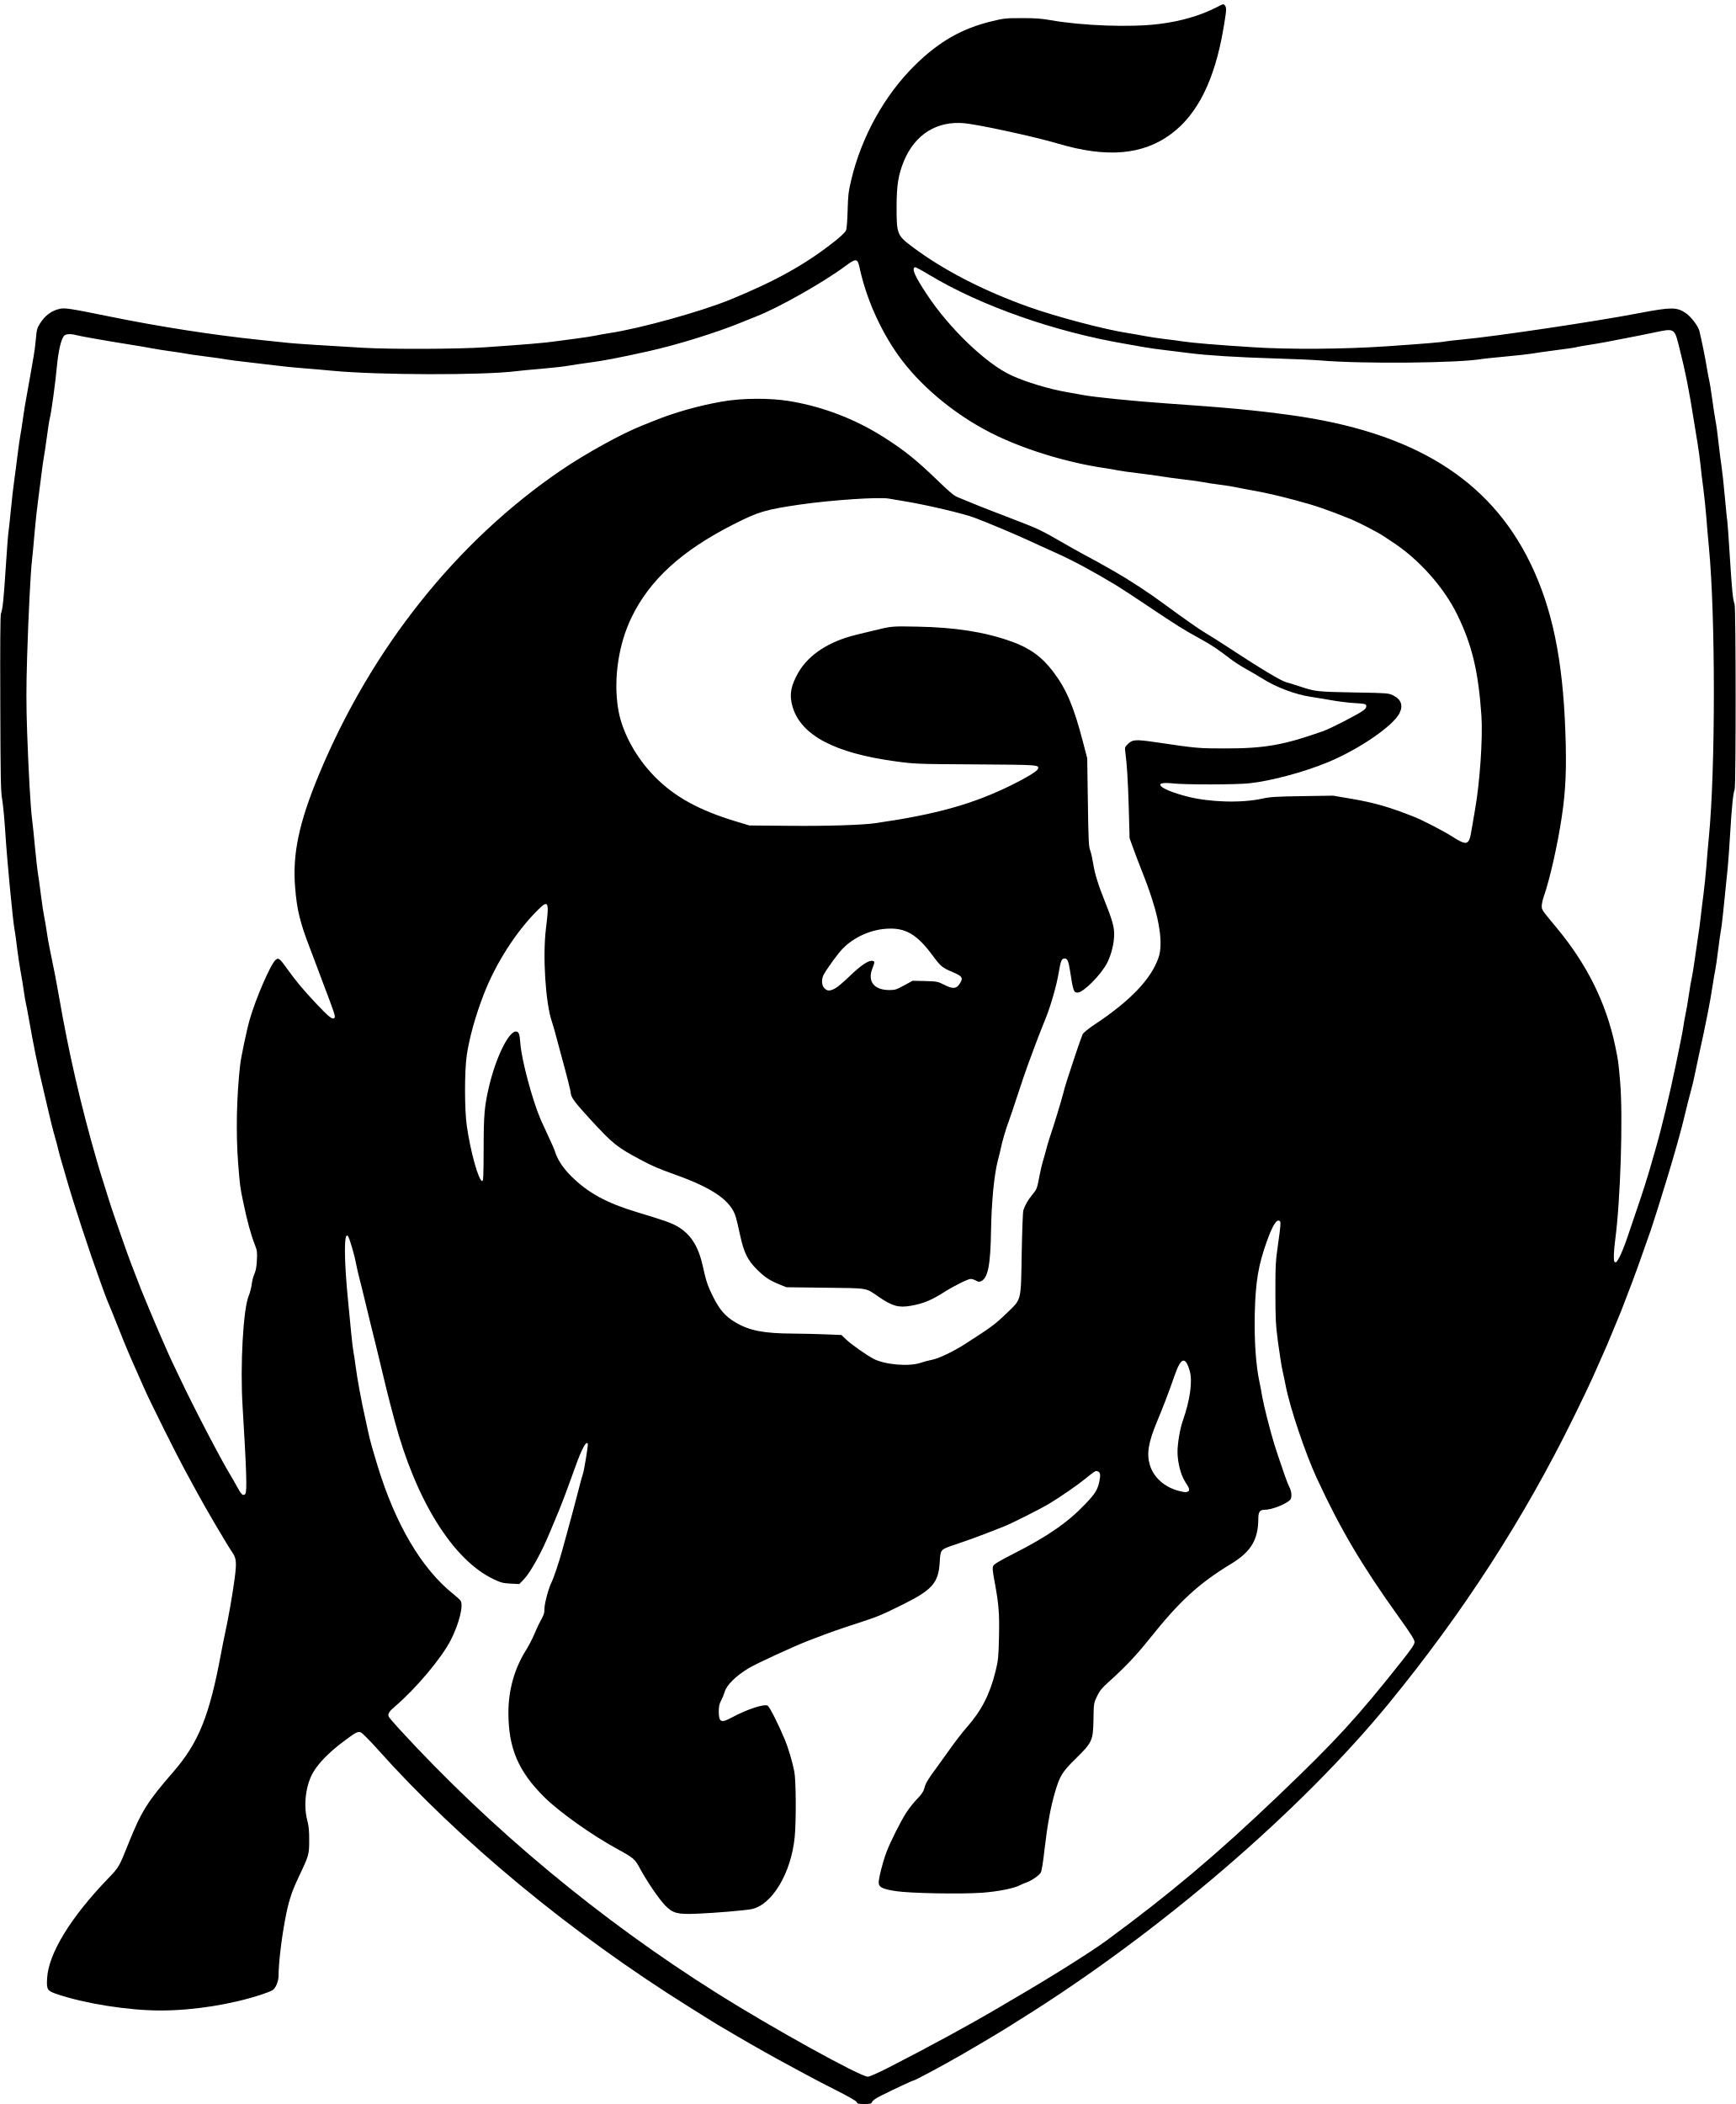
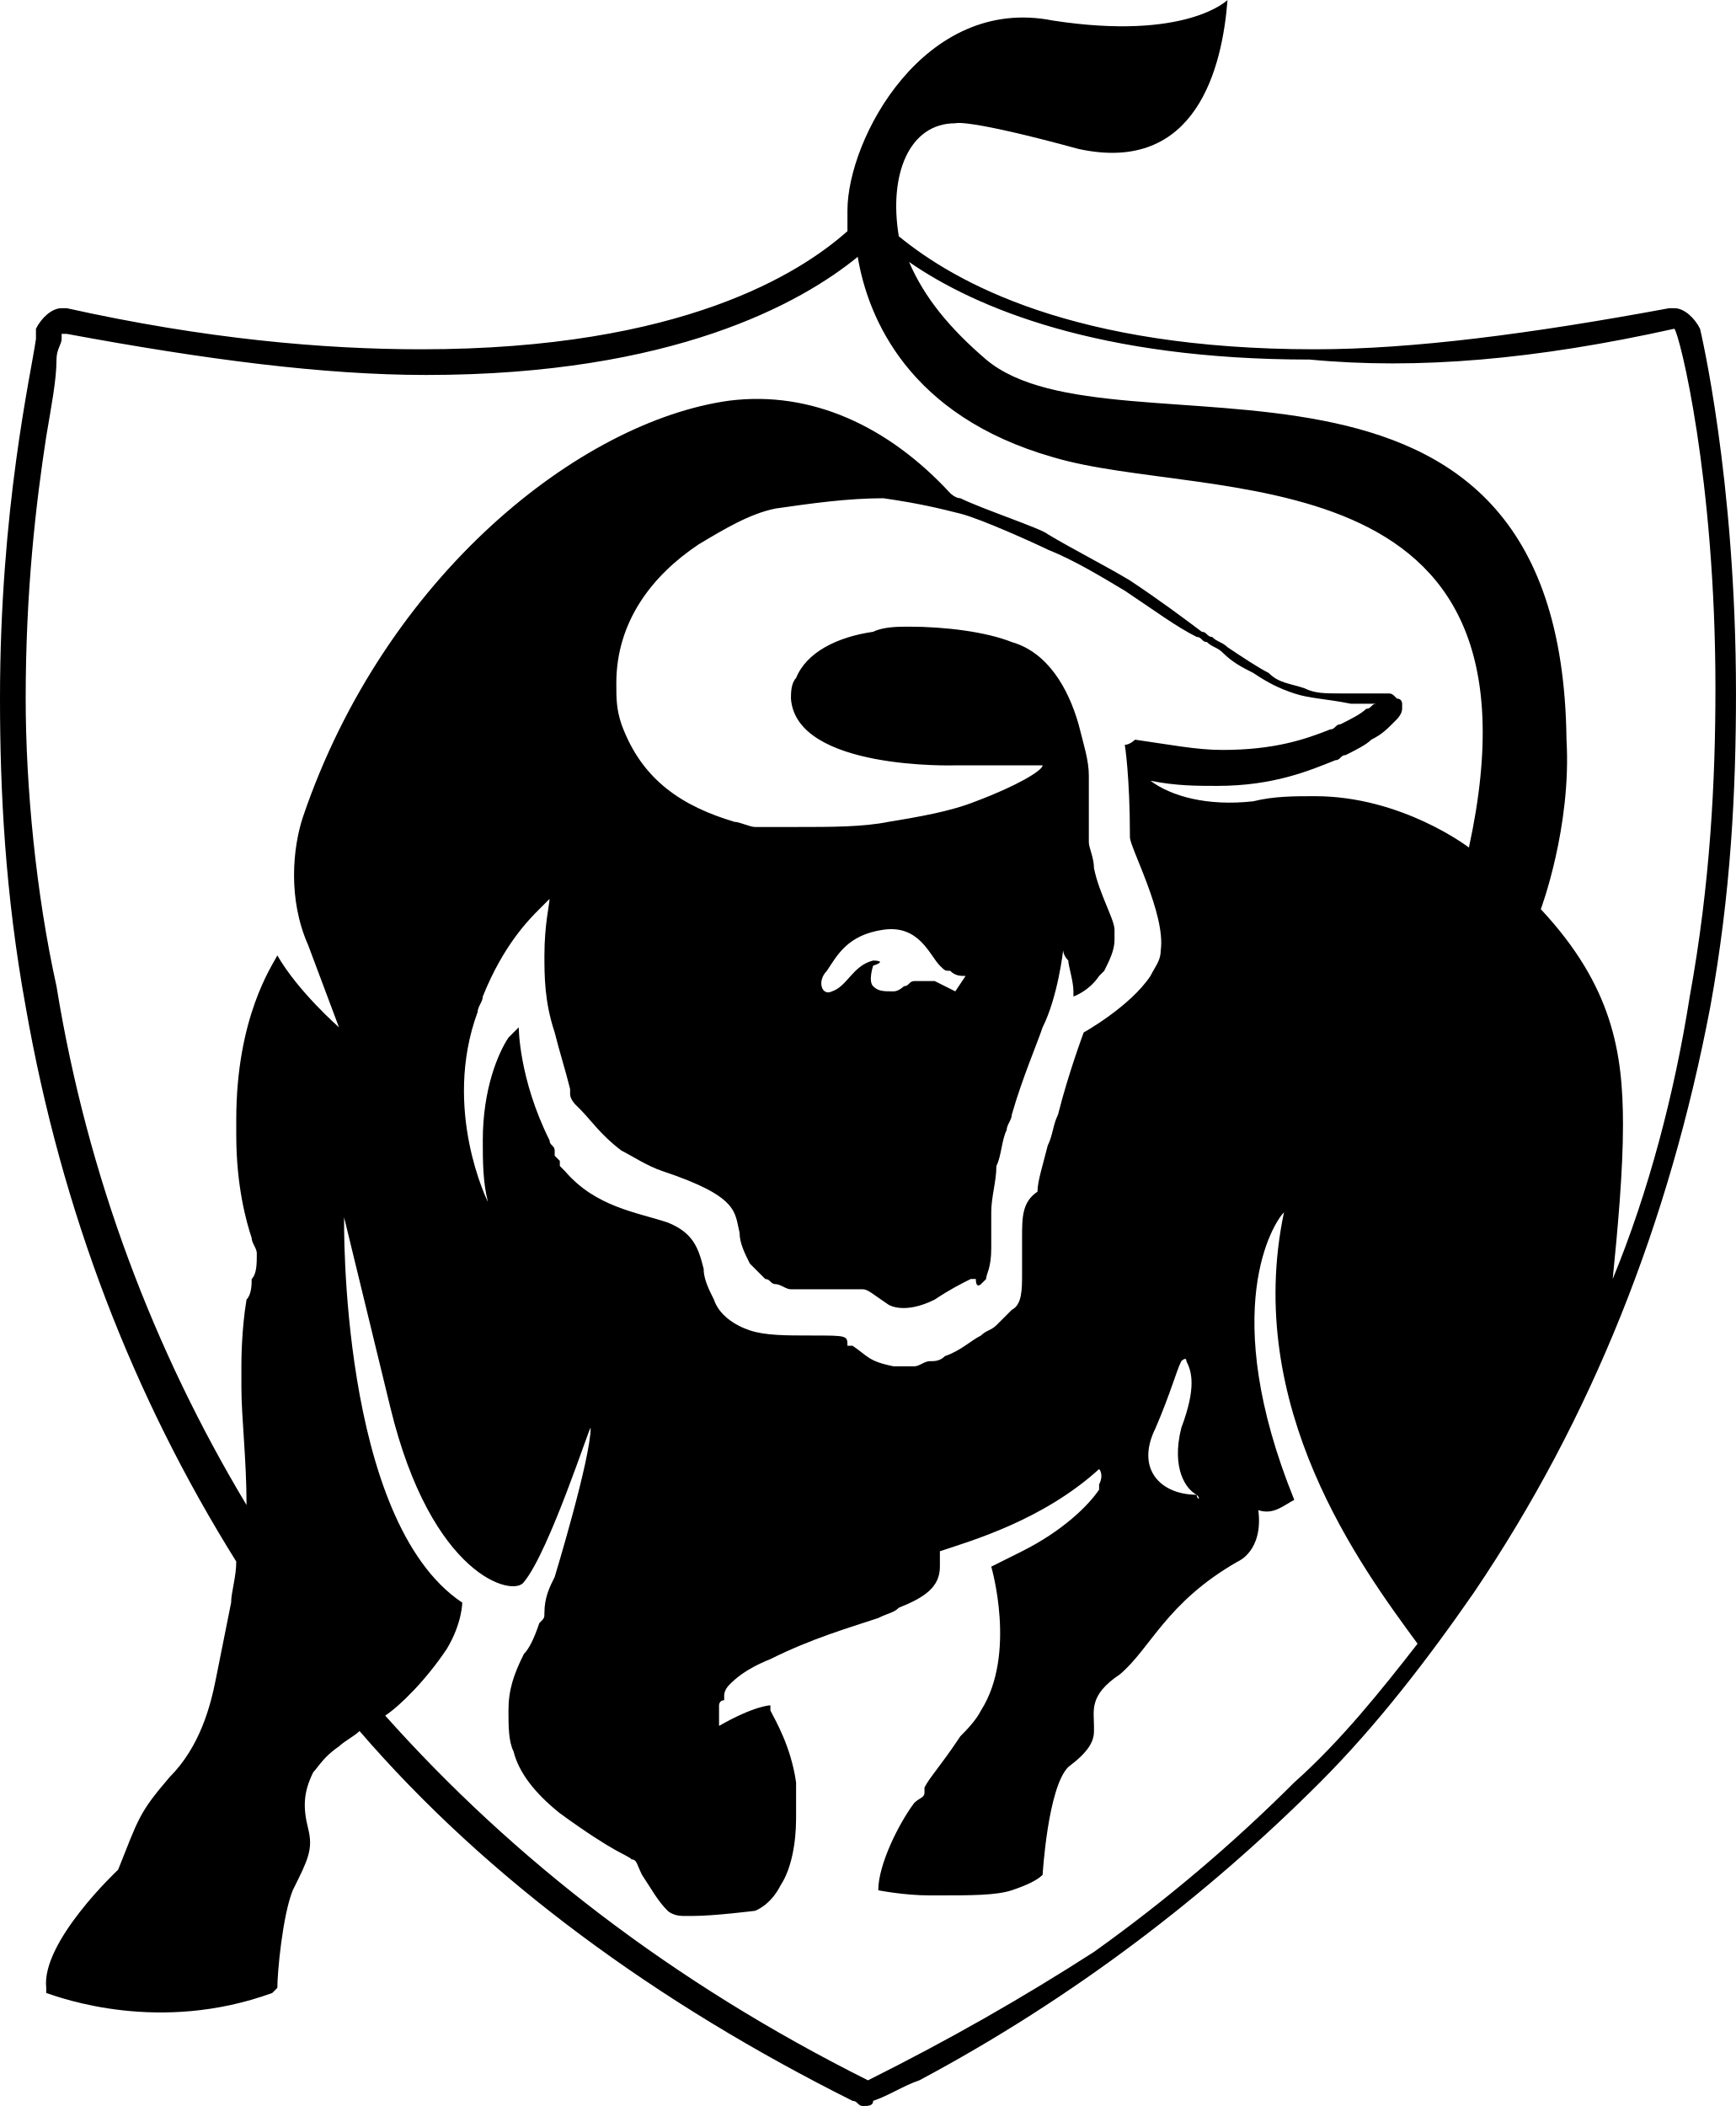
- <svg xmlns="http://www.w3.org/2000/svg" viewBox="0 0 297 360">
-   <path fill-rule="evenodd" d="M146.63 359.70C146.58 359.51 145.32 358.78 143.15 357.68C141.28 356.74 138.96 355.53 138.00 355.00C137.04 354.48 135.69 353.75 135.00 353.38C132.48 352.03 129.01 350.08 126.25 348.46C124.69 347.54 123.15 346.64 122.83 346.45C122.51 346.26 121.88 345.87 121.42 345.58C120.96 345.29 119.46 344.35 118.08 343.49C97.74 330.80 78.64 315.01 64.55 299.23C63.12 297.64 61.93 296.45 61.70 296.39C61.15 296.25 60.81 296.44 58.51 298.18C56.31 299.85 54.60 301.59 53.65 303.15C52.33 305.33 51.88 308.83 52.59 311.50C52.84 312.44 52.92 313.29 52.91 314.92C52.91 317.35 52.87 317.48 50.95 321.51C49.87 323.79 49.34 325.48 48.78 328.50C48.15 331.85 47.67 336.00 47.67 337.99C47.67 339.02 47.19 340.17 46.62 340.54C46.42 340.67 45.54 341.01 44.67 341.30C39.53 342.98 33.08 344.00 27.49 344.00C21.98 344.00 14.55 342.83 9.75 341.20C8.07 340.63 7.95 340.43 8.06 338.50C8.30 334.27 12.05 328.12 18.43 321.49C20.35 319.50 20.37 319.47 21.97 315.46C24.19 309.92 25.23 308.26 29.66 303.17C34.00 298.17 35.85 293.56 37.84 282.83C38.01 281.87 38.31 280.41 38.49 279.58C39.07 276.95 39.82 272.66 40.16 270.05C40.52 267.29 40.45 266.60 39.71 265.55C38.92 264.42 35.07 257.88 33.71 255.34C33.38 254.74 32.43 252.97 31.58 251.42C29.99 248.49 25.65 239.77 24.62 237.42C24.30 236.68 23.72 235.37 23.33 234.50C22.17 231.92 21.55 230.44 20.15 226.92C19.42 225.08 18.70 223.32 18.56 223.00C18.41 222.68 18.10 221.89 17.87 221.25C17.65 220.61 17.24 219.48 16.97 218.75C15.49 214.71 12.50 205.62 11.50 202.08C11.21 201.08 10.80 199.65 10.58 198.92C10.35 198.18 10.07 197.13 9.94 196.58C9.82 196.03 9.59 195.17 9.44 194.67C9.10 193.53 8.58 191.45 8.08 189.25C7.87 188.33 7.55 186.95 7.36 186.17C6.55 182.83 5.69 178.64 4.99 174.61C4.72 173.07 4.47 171.75 4.43 171.69C4.40 171.63 4.24 170.72 4.09 169.67C3.94 168.61 3.68 167.00 3.50 166.08C3.33 165.17 3.06 163.37 2.91 162.08C2.76 160.80 2.57 159.44 2.49 159.05C2.23 157.86 1.20 147.12 0.92 142.61C0.77 140.24 0.52 137.62 0.37 136.78C0.13 135.45 0.09 133.29 0.05 120.33C0.01 110.61 0.05 105.27 0.16 105.00C0.45 104.29 0.64 102.44 0.99 97.00C1.18 94.11 1.37 91.56 1.41 91.33C1.46 91.10 1.65 89.34 1.84 87.42C2.03 85.49 2.29 83.20 2.42 82.33C2.55 81.46 2.80 79.49 2.99 77.94C3.18 76.40 3.41 74.83 3.49 74.44C3.57 74.06 3.76 72.85 3.91 71.75C4.06 70.65 4.32 69.00 4.50 68.08C4.67 67.17 4.97 65.48 5.17 64.33C5.36 63.19 5.62 61.69 5.75 61.00C5.88 60.31 6.06 58.95 6.14 57.98C6.28 56.37 6.35 56.12 6.88 55.30C7.73 53.96 8.84 53.15 10.22 52.84C11.09 52.64 12.02 52.79 18.67 54.14C27.41 55.92 36.43 57.32 44.58 58.17C46.42 58.37 48.55 58.59 49.33 58.67C50.67 58.81 55.14 59.10 62.17 59.51C66.98 59.78 78.42 59.74 83.00 59.42C89.72 58.96 93.36 58.66 95.00 58.41C95.87 58.28 97.56 58.06 98.75 57.91C99.94 57.76 101.37 57.54 101.92 57.42C102.47 57.30 103.52 57.11 104.25 57.00C109.42 56.24 119.93 53.33 125.00 51.25C132.86 48.03 137.97 45.16 143.01 41.15C143.96 40.39 144.68 39.68 144.79 39.40C144.89 39.13 145.01 37.60 145.05 36.00C145.12 33.46 145.19 32.79 145.66 30.83C147.41 23.41 151.38 16.25 156.60 11.13C160.70 7.10 164.59 4.88 169.71 3.64C171.75 3.14 172.13 3.10 174.83 3.10C177.12 3.09 178.20 3.17 179.83 3.46C185.29 4.42 193.49 4.71 198.30 4.11C202.08 3.65 205.45 2.66 208.24 1.22C209.33 0.65 209.40 0.64 209.61 0.93C209.92 1.35 209.90 1.69 209.35 4.92C207.87 13.66 204.93 19.57 200.41 22.92C195.55 26.53 189.39 27.05 181.00 24.56C177.10 23.40 167.66 21.35 165.08 21.09C160.36 20.63 156.58 22.98 154.69 27.54C153.73 29.86 153.44 31.67 153.43 35.25C153.42 40.03 153.50 40.26 156.08 42.20C161.37 46.18 168.22 49.72 176.00 52.50C180.76 54.20 189.17 56.42 193.08 57.00C193.72 57.10 195.00 57.32 195.92 57.50C196.83 57.67 198.33 57.90 199.25 58.00C200.17 58.10 201.59 58.29 202.42 58.42C204.05 58.67 208.20 59.02 214.36 59.41C220.67 59.82 229.97 59.75 237.33 59.25C243.47 58.83 246.87 58.55 247.33 58.42C247.47 58.38 248.81 58.23 250.32 58.08C256.15 57.53 273.01 55.01 280.54 53.57C286.00 52.53 286.90 52.53 288.43 53.54C289.36 54.16 290.60 55.78 290.81 56.64C291.29 58.69 291.73 60.84 292.02 62.58C292.20 63.68 292.42 64.85 292.51 65.18C292.59 65.51 292.82 66.90 293.00 68.27C293.18 69.63 293.44 71.31 293.57 72.00C293.71 72.69 293.94 74.38 294.08 75.75C294.23 77.12 294.46 78.92 294.59 79.75C294.72 80.58 294.98 82.94 295.16 85.00C295.35 87.06 295.53 88.90 295.58 89.08C295.62 89.27 295.81 91.93 296.00 95.00C296.36 100.81 296.54 102.64 296.83 103.40C297.06 104.00 297.07 134.47 296.84 135.07C296.58 135.76 296.35 137.99 296.08 142.50C295.94 144.84 295.75 147.50 295.66 148.42C294.97 155.37 294.64 158.47 294.50 159.14C294.41 159.57 294.19 161.12 294.01 162.59C293.83 164.06 293.60 165.62 293.51 166.05C293.41 166.48 293.22 167.64 293.07 168.63C292.70 171.17 291.88 175.35 290.73 180.50C290.50 181.55 290.17 183.11 290.00 183.95C289.83 184.80 289.57 185.89 289.43 186.37C289.18 187.22 288.64 189.38 288.01 192.00C287.60 193.68 286.38 198.02 285.37 201.33C284.36 204.68 282.82 209.55 282.51 210.42C282.34 210.88 281.73 212.60 281.16 214.25C280.59 215.90 279.75 218.22 279.29 219.42C278.83 220.61 278.25 222.15 277.99 222.83C277.74 223.52 277.29 224.65 277.00 225.33C276.71 226.02 276.26 227.11 276.00 227.75C275.45 229.13 274.65 230.98 273.67 233.17C273.28 234.04 272.70 235.35 272.37 236.08C272.05 236.82 270.68 239.67 269.33 242.42C260.81 259.79 250.44 275.84 237.69 291.42C222.51 309.95 198.47 330.59 174.92 345.32C173.54 346.18 171.97 347.16 171.42 347.51C170.47 348.10 167.05 350.12 164.67 351.50C161.53 353.32 156.53 356.00 156.28 356.00C156.12 356.00 152.95 357.48 150.58 358.67C149.90 359.01 149.35 359.40 149.25 359.62C149.10 359.96 148.97 360.00 147.90 360.00C146.89 360.00 146.69 359.95 146.63 359.70ZM152.13 353.73C159.27 350.06 165.92 346.45 170.92 343.50C171.74 343.02 172.83 342.38 173.33 342.08C179.50 338.50 186.60 334.04 189.25 332.10C200.17 324.09 208.32 317.22 218.82 307.18C228.63 297.80 232.23 293.88 239.84 284.27C241.64 281.99 242.07 281.35 242.06 280.93C242.05 280.54 241.43 279.55 239.42 276.75C233.01 267.80 229.44 261.76 225.37 253.00C223.39 248.73 220.71 240.78 220.01 237.08C219.91 236.53 219.68 235.45 219.50 234.67C219.32 233.89 218.97 231.67 218.71 229.75C218.30 226.60 218.26 225.74 218.25 221.17C218.25 216.43 218.28 215.85 218.74 212.62C219.13 209.90 219.19 209.12 219.03 208.96C218.53 208.46 217.85 209.49 216.84 212.25C215.33 216.43 214.85 219.26 214.72 224.83C214.62 229.28 214.91 233.58 215.50 236.33C215.67 237.11 215.89 238.31 216.00 238.99C216.12 239.67 216.49 241.32 216.84 242.66C217.99 247.04 217.99 247.02 219.83 252.38C220.10 253.18 220.48 254.14 220.67 254.50C221.08 255.32 221.11 256.36 220.71 256.70C219.77 257.50 217.57 258.33 216.39 258.33C215.60 258.33 215.33 258.70 215.33 259.80C215.31 263.47 214.09 265.49 210.67 267.58C205.11 270.96 201.88 273.93 196.75 280.35C194.46 283.22 192.62 285.17 189.76 287.75C188.54 288.84 188.18 289.28 187.72 290.25C187.17 291.42 187.16 291.45 187.12 294.18C187.06 297.82 186.92 298.12 184.07 300.92C181.77 303.18 181.36 303.84 180.53 306.67C179.78 309.22 179.23 312.27 178.75 316.40C178.49 318.73 178.25 320.19 178.09 320.43C177.76 320.93 176.51 321.79 175.69 322.08C175.33 322.20 174.81 322.42 174.53 322.57C173.47 323.12 170.76 323.65 168.08 323.85C164.48 324.11 155.71 323.95 153.33 323.58C151.11 323.24 150.43 322.93 150.37 322.23C150.30 321.58 151.03 318.66 151.69 316.92C152.35 315.17 154.07 311.74 155.07 310.17C155.51 309.48 156.34 308.43 156.92 307.83C157.70 307.03 158.02 306.56 158.17 306.00C158.40 305.10 158.72 304.56 160.18 302.58C160.78 301.75 161.95 300.14 162.76 298.99C163.57 297.85 164.76 296.32 165.41 295.58C167.94 292.73 169.39 289.91 170.36 285.97C170.82 284.08 170.87 283.61 170.95 280.17C171.04 276.08 170.93 274.61 170.23 270.80C169.86 268.85 169.81 268.26 169.96 267.94C170.10 267.63 170.97 267.11 173.28 265.93C179.35 262.85 182.79 260.46 185.87 257.19C187.40 255.57 187.83 254.87 188.11 253.56C188.37 252.31 188.30 251.90 187.82 251.74C187.45 251.63 187.38 251.67 185.72 253.02C184.38 254.11 181.49 256.11 179.58 257.26C178.08 258.17 173.23 260.61 171.83 261.17C168.09 262.65 166.17 263.37 163.45 264.28C160.91 265.13 160.94 265.09 160.81 267.28C160.61 270.78 159.56 272.01 154.66 274.45C150.96 276.29 150.26 276.59 147.25 277.57C143.14 278.91 142.42 279.16 138.33 280.73C135.85 281.68 129.37 284.67 128.08 285.45C125.88 286.79 124.31 288.36 124.00 289.52C123.90 289.88 123.63 290.53 123.41 290.95C123.10 291.53 123.00 291.97 123.00 292.79C123.00 294.67 123.38 294.87 125.17 293.90C127.75 292.50 130.73 291.51 131.35 291.84C131.70 292.03 133.19 294.98 134.31 297.67C134.92 299.15 135.60 301.45 135.93 303.14C136.22 304.62 136.26 311.74 135.99 314.36C135.37 320.53 132.11 325.95 128.60 326.66C127.46 326.88 122.34 327.32 119.25 327.44C115.93 327.58 115.15 327.38 113.83 326.03C112.77 324.94 110.65 321.83 109.52 319.71C108.67 318.11 108.40 317.87 105.67 316.39C101.33 314.03 95.70 310.03 93.15 307.50C88.69 303.07 87.01 299.13 87.00 293.05C87.00 289.19 88.03 285.50 90.02 282.33C90.45 281.65 91.08 280.45 91.41 279.67C91.74 278.89 92.13 278.03 92.28 277.75C93.08 276.31 93.17 276.05 93.17 275.24C93.17 274.35 93.90 271.66 94.40 270.69C94.74 270.03 95.65 267.32 96.17 265.42C96.37 264.68 96.75 263.30 97.02 262.33C97.71 259.83 98.21 257.96 99.00 254.93C99.37 253.47 99.71 252.23 99.75 252.17C99.91 251.91 100.67 247.26 100.59 247.05C100.35 246.41 99.54 247.91 98.38 251.17C96.79 255.60 95.98 257.74 95.01 260.00C94.71 260.69 94.33 261.59 94.17 262.00C92.81 265.36 90.81 269.02 89.66 270.21L88.85 271.04L87.39 270.96C86.11 270.90 85.73 270.80 84.50 270.22C77.54 266.95 71.15 256.72 67.51 243.00C66.30 238.46 66.23 238.16 64.32 230.17C64.04 229.02 63.67 227.52 63.49 226.83C63.32 226.15 62.87 224.31 62.50 222.75C62.13 221.19 61.67 219.35 61.49 218.67C61.31 217.98 61.05 216.85 60.92 216.17C60.63 214.61 59.77 211.70 59.52 211.46C58.84 210.77 58.86 215.50 59.58 222.75C59.71 224.12 59.94 226.49 60.09 228.00C60.23 229.51 60.42 231.05 60.50 231.42C60.58 231.78 60.73 232.76 60.83 233.58C61.07 235.57 61.90 240.07 62.50 242.67C62.76 243.81 63.02 245.01 63.08 245.33C63.22 246.07 63.86 248.36 64.62 250.83C67.68 260.85 72.17 268.44 77.58 272.75C78.13 273.19 78.69 273.70 78.81 273.88C79.36 274.64 78.56 277.84 77.13 280.64C75.55 283.72 71.17 288.93 67.58 291.99C66.55 292.86 66.30 293.29 66.54 293.75C66.63 293.93 67.47 294.91 68.40 295.92C84.04 312.96 102.71 328.48 122.67 341.03C132.17 347.01 147.22 355.33 148.52 355.33C148.80 355.33 150.31 354.66 152.13 353.73ZM41.97 255.63C42.30 255.30 42.19 251.75 41.51 240.58C41.08 233.64 41.62 223.98 42.56 221.72C42.78 221.19 43.01 220.31 43.07 219.76C43.13 219.22 43.33 218.43 43.52 218.01C43.77 217.48 43.90 216.77 43.96 215.66C44.03 214.24 44.00 213.96 43.62 213.00C42.91 211.18 42.29 208.90 41.60 205.58C41.09 203.14 41.05 202.86 40.75 199.00C40.35 193.97 40.49 187.46 41.10 182.17C41.26 180.80 42.24 176.13 42.74 174.42C43.78 170.81 46.29 165.02 47.15 164.26C47.65 163.81 47.85 163.96 49.14 165.77C50.70 167.93 51.83 169.29 54.13 171.74C56.27 174.01 56.90 174.50 57.22 174.18C57.45 173.95 57.33 173.59 55.08 167.67C54.75 166.80 54.30 165.60 54.08 165.00C53.86 164.40 53.41 163.20 53.07 162.33C51.33 157.82 50.81 155.71 50.50 151.79C50.04 146.11 51.16 140.80 54.52 132.67C63.51 110.98 78.13 92.61 96.12 80.39C100.25 77.59 106.33 74.23 109.82 72.84C110.24 72.67 111.18 72.29 111.92 72.00C115.54 70.54 119.49 69.43 123.54 68.71C127.02 68.10 131.76 68.07 135.17 68.64C140.93 69.61 146.42 71.73 151.35 74.88C154.88 77.14 156.89 78.76 160.67 82.42C162.62 84.30 163.26 84.83 164.00 85.12C164.50 85.32 165.48 85.72 166.17 86.01C166.85 86.30 168.54 86.97 169.92 87.50C171.29 88.03 173.51 88.89 174.84 89.40C177.57 90.45 178.49 90.90 181.58 92.69C182.78 93.38 184.31 94.25 185.00 94.62C187.49 95.95 188.29 96.39 190.75 97.80C193.16 99.17 196.64 101.45 199.08 103.25C202.57 105.82 205.22 107.68 206.33 108.33C207.02 108.73 208.75 109.83 210.17 110.76C215.74 114.42 219.22 116.51 220.16 116.75C220.67 116.89 221.76 117.22 222.58 117.50C225.07 118.33 225.47 118.37 231.67 118.48C237.46 118.58 237.60 118.59 238.39 118.98C239.78 119.66 240.15 120.72 239.48 122.05C238.37 124.23 232.53 128.23 227.21 130.43C223.12 132.12 217.52 133.62 213.82 134.02C211.56 134.27 202.90 134.28 200.75 134.05C196.90 133.63 198.37 135.04 203.05 136.26C206.94 137.27 212.37 137.44 216.00 136.65C217.35 136.35 218.36 136.29 222.85 136.22L228.12 136.14L231.18 136.66C235.20 137.34 237.86 138.11 242.13 139.82C243.49 140.36 247.11 142.24 248.42 143.08C251.07 144.78 251.40 144.67 251.82 142.00C251.93 141.31 252.20 139.74 252.42 138.50C253.24 133.91 253.76 126.25 253.51 122.49C252.99 114.89 251.90 110.33 249.37 105.17C247.06 100.45 242.81 95.69 238.25 92.72C237.61 92.30 236.89 91.82 236.65 91.66C235.91 91.15 232.42 89.34 231.31 88.89C226.98 87.15 225.22 86.54 221.75 85.61C218.85 84.83 216.25 84.24 214.33 83.91C213.46 83.76 212.30 83.54 211.75 83.42C211.20 83.29 209.84 83.07 208.72 82.93C207.61 82.79 206.36 82.60 205.96 82.51C205.56 82.42 203.95 82.19 202.39 82.01C200.83 81.82 199.15 81.59 198.67 81.50C198.18 81.41 196.50 81.18 194.94 80.99C193.38 80.81 191.79 80.58 191.40 80.50C191.01 80.41 189.92 80.22 188.97 80.08C182.35 79.11 174.82 76.76 169.42 73.99C163.09 70.74 157.25 65.82 153.63 60.67C150.54 56.28 148.19 50.91 147.09 45.78C146.75 44.18 146.50 44.16 144.64 45.54C140.94 48.30 133.15 52.70 129.42 54.14C128.96 54.31 127.91 54.74 127.08 55.08C122.79 56.86 115.98 58.98 111.00 60.09C105.92 61.22 103.11 61.76 100.58 62.08C99.48 62.22 97.98 62.45 97.25 62.58C96.52 62.71 94.49 62.94 92.75 63.09C91.01 63.23 89.06 63.42 88.42 63.50C82.82 64.23 64.65 64.19 56.77 63.43C55.38 63.29 53.16 63.10 51.83 63.00C50.50 62.90 48.59 62.71 47.58 62.58C46.57 62.45 44.36 62.19 42.67 62.00C40.97 61.82 39.21 61.59 38.75 61.50C38.29 61.41 36.68 61.18 35.17 60.99C33.65 60.80 32.12 60.58 31.75 60.50C31.38 60.42 30.18 60.23 29.08 60.09C27.98 59.94 26.50 59.70 25.78 59.56C25.06 59.42 23.34 59.13 21.95 58.91C18.61 58.39 13.73 57.53 13.00 57.33C12.09 57.08 11.25 57.13 10.96 57.46C10.46 58.03 9.98 60.06 9.74 62.67C9.48 65.48 8.78 70.64 8.51 71.63C8.42 71.97 8.19 73.45 8.00 74.92C7.80 76.38 7.58 77.88 7.50 78.25C7.42 78.62 7.24 79.93 7.09 81.17C6.94 82.40 6.67 84.47 6.50 85.75C6.32 87.03 6.06 89.49 5.91 91.22C5.77 92.94 5.58 94.96 5.49 95.72C5.23 97.90 4.87 105.03 4.64 112.39C4.48 117.82 4.48 120.40 4.64 125.22C4.88 131.97 5.23 138.28 5.49 140.17C5.58 140.85 5.81 143.03 5.99 145.00C6.18 146.97 6.40 148.97 6.49 149.45C6.58 149.92 6.81 151.57 7.00 153.12C7.19 154.66 7.46 156.40 7.59 157.00C7.71 157.60 7.90 158.68 8.00 159.42C8.10 160.15 8.32 161.46 8.51 162.33C9.24 165.83 9.70 168.19 10.08 170.42C11.76 180.14 13.84 189.19 16.61 198.75C16.93 199.85 17.33 201.16 17.50 201.67C17.66 202.17 18.11 203.60 18.49 204.83C18.88 206.07 19.33 207.46 19.50 207.92C19.66 208.38 20.26 210.10 20.83 211.75C21.40 213.40 22.13 215.42 22.45 216.25C22.77 217.08 23.29 218.42 23.61 219.25C23.92 220.08 24.32 221.09 24.50 221.50C24.67 221.91 25.09 222.92 25.43 223.75C26.55 226.48 29.33 232.86 29.67 233.48C29.76 233.63 30.21 234.58 30.68 235.58C32.89 240.30 37.82 249.78 39.49 252.50C39.74 252.91 40.20 253.70 40.49 254.25C41.32 255.77 41.58 256.02 41.97 255.63ZM203.24 255.23C203.66 255.07 203.55 254.62 202.82 253.55C202.07 252.42 201.51 250.24 201.50 248.42C201.50 246.98 201.93 244.44 202.41 243.08C203.65 239.57 204.10 236.33 203.59 234.57C202.85 232.00 202.09 232.22 201.01 235.33C199.99 238.27 199.09 240.62 197.99 243.25C196.51 246.82 196.19 248.73 196.77 250.67C197.40 252.79 199.31 254.49 201.75 255.10C202.76 255.35 202.90 255.36 203.24 255.23ZM157.56 233.17C158.08 233.00 158.93 232.77 159.45 232.67C160.62 232.46 163.08 231.28 165.17 229.95C169.65 227.07 170.30 226.59 172.16 224.79C174.87 222.19 174.69 222.87 174.84 214.42C174.91 210.66 175.03 207.36 175.12 207.08C175.40 206.22 175.95 205.26 176.58 204.51C177.42 203.50 177.46 203.41 177.84 201.39C178.03 200.40 178.30 199.23 178.43 198.80C178.57 198.37 178.83 197.47 179.00 196.80C179.17 196.13 179.46 195.13 179.65 194.58C180.28 192.74 181.65 188.26 181.92 187.17C182.22 185.95 182.59 184.77 184.04 180.42C184.59 178.77 185.15 177.21 185.27 176.96C185.41 176.69 186.26 176.00 187.30 175.31C193.46 171.22 197.00 167.51 198.26 163.83C198.96 161.80 198.56 158.18 197.17 153.92C196.52 151.92 196.29 151.28 195.00 148.00C194.62 147.04 194.09 145.61 193.81 144.83L193.30 143.42L193.16 138.25C193.02 133.56 192.85 130.71 192.56 128.61C192.47 127.92 192.50 127.80 192.95 127.36C193.80 126.51 194.25 126.48 197.94 127.02C204.79 128.03 205.07 128.06 209.58 128.06C216.37 128.07 219.68 127.49 226.42 125.10C227.72 124.64 232.45 122.21 233.30 121.56C233.68 121.27 233.84 121.02 233.80 120.78C233.75 120.44 233.63 120.41 231.83 120.30C230.78 120.24 229.05 120.03 228.00 119.84C226.95 119.65 225.30 119.38 224.33 119.23C221.62 118.82 218.39 117.60 216.00 116.09C215.40 115.71 214.20 115.00 213.32 114.52C212.44 114.03 211.24 113.27 210.65 112.81C208.46 111.12 207.20 110.28 205.25 109.22C202.47 107.70 201.36 107.00 196.50 103.74C194.16 102.17 191.69 100.55 191.00 100.14C187.10 97.78 183.48 95.84 180.67 94.59C179.70 94.16 178.54 93.63 178.08 93.42C177.62 93.21 176.76 92.81 176.17 92.54C173.76 91.42 168.87 89.37 166.75 88.58C164.81 87.86 159.05 86.50 155.17 85.83C154.02 85.64 152.63 85.40 152.08 85.31C150.38 85.01 142.16 85.57 136.92 86.33C130.95 87.20 129.79 87.55 125.50 89.73C116.64 94.23 111.21 99.19 108.09 105.60C105.84 110.22 104.96 116.13 105.77 121.23C106.40 125.21 108.81 129.65 112.16 133.01C115.55 136.40 119.65 138.64 125.95 140.55L128.25 141.24L135.17 141.30C141.70 141.36 147.59 141.17 149.92 140.83C160.30 139.32 166.47 137.59 173.08 134.34C175.64 133.08 177.46 131.97 177.61 131.58C177.88 130.86 177.86 130.86 166.95 130.79C156.79 130.73 156.52 130.72 153.25 130.27C142.88 128.86 137.15 125.85 135.66 121.04C135.02 118.97 135.29 117.35 136.66 115.00C138.43 111.98 141.89 109.74 146.50 108.62C147.46 108.39 148.78 108.07 149.42 107.91C152.60 107.13 152.58 107.13 157.00 107.22C163.49 107.34 168.52 108.13 173.08 109.76C176.21 110.87 178.33 112.41 180.24 114.95C182.54 118.02 183.74 120.86 185.38 127.17L186.05 129.75L186.16 137.25C186.25 143.71 186.31 144.85 186.55 145.48C186.71 145.88 186.94 146.93 187.08 147.81C187.32 149.40 187.96 151.50 189.01 154.08C190.30 157.29 190.66 158.53 190.66 159.84C190.67 161.35 190.19 163.29 189.47 164.73C188.45 166.75 185.40 169.83 184.41 169.83C183.73 169.83 183.66 169.65 183.08 165.94C182.83 164.39 182.65 164.00 182.17 164.00C181.67 164.00 181.52 164.38 181.17 166.43C180.81 168.58 179.85 171.96 179.00 174.08C177.87 176.92 177.46 177.96 177.08 179.00C176.86 179.60 176.38 180.91 176.00 181.92C175.62 182.92 174.79 185.36 174.15 187.33C173.51 189.30 172.81 191.37 172.60 191.92C172.18 192.98 171.44 195.53 171.26 196.50C171.20 196.82 170.97 197.76 170.75 198.58C170.12 201.01 169.67 205.68 169.59 210.58C169.50 216.42 169.06 218.68 167.90 219.21C167.56 219.36 167.39 219.34 167.01 219.11C166.75 218.96 166.33 218.83 166.08 218.83C165.64 218.83 163.19 220.05 161.58 221.08C159.38 222.48 157.99 223.05 155.87 223.42C153.77 223.79 152.71 223.49 150.38 221.90C148.05 220.30 148.77 220.43 141.25 220.33L134.58 220.25L133.46 219.80C131.74 219.11 130.86 218.53 129.55 217.23C127.93 215.62 127.29 214.31 126.65 211.35C126.39 210.10 126.06 208.71 125.92 208.25C125.11 205.46 122.02 203.30 115.58 201.00C112.79 200.00 111.64 199.51 109.89 198.58C105.55 196.28 104.95 195.80 100.99 191.50C98.39 188.67 97.67 187.70 97.67 187.02C97.67 186.70 96.98 183.99 96.00 180.42C95.72 179.41 95.32 177.91 95.10 177.08C94.89 176.26 94.59 175.23 94.44 174.80C93.35 171.60 92.84 163.56 93.43 158.83C94.00 154.28 93.85 153.92 92.13 155.61C88.39 159.28 84.84 164.80 82.77 170.17C81.36 173.79 80.30 177.64 79.87 180.58C79.48 183.36 79.48 189.78 79.88 192.63C80.50 197.02 81.91 202.08 82.52 202.08C82.71 202.08 82.75 201.20 82.76 196.67C82.77 190.74 82.89 189.32 83.68 185.92C84.84 180.99 87.02 176.50 88.27 176.50C88.79 176.50 88.92 176.86 89.05 178.58C89.26 181.38 91.11 188.28 92.53 191.58C92.73 192.04 93.32 193.32 93.84 194.43C94.36 195.53 94.84 196.62 94.91 196.84C95.33 198.31 96.29 199.80 97.75 201.25C100.63 204.11 103.75 205.82 109.02 207.41C113.47 208.75 114.79 209.21 115.79 209.77C118.11 211.06 119.47 213.12 120.23 216.50C120.87 219.38 121.12 220.08 122.13 222.08C123.19 224.15 124.13 225.22 125.78 226.22C128.17 227.66 130.65 228.16 135.70 228.18C137.29 228.19 139.80 228.25 141.29 228.31L143.99 228.42L144.79 229.19C145.60 229.98 148.36 231.92 149.51 232.51C151.49 233.52 155.58 233.86 157.56 233.17ZM277.16 215.04C277.45 214.51 278.05 213.00 278.50 211.67C278.95 210.34 279.69 208.16 280.14 206.83C281.23 203.63 281.86 201.64 282.50 199.42C282.79 198.41 283.18 197.06 283.36 196.42C284.28 193.26 285.77 187.05 286.76 182.25C286.98 181.15 287.35 179.35 287.58 178.25C287.81 177.15 288.04 175.88 288.10 175.42C288.16 174.96 288.31 174.13 288.43 173.57C288.56 173.01 288.81 171.51 289.00 170.24C289.19 168.96 289.41 167.65 289.50 167.33C289.58 167.01 289.81 165.62 290.00 164.25C290.19 162.88 290.45 161.11 290.57 160.33C290.70 159.55 290.89 158.13 291.00 157.17C291.10 156.20 291.33 154.37 291.50 153.08C291.67 151.80 291.89 149.62 292.00 148.25C292.10 146.88 292.29 144.66 292.42 143.33C293.57 131.79 293.57 105.26 292.43 93.58C292.30 92.21 292.10 89.96 292.00 88.58C291.89 87.21 291.67 85.03 291.50 83.75C291.33 82.47 291.10 80.59 291.00 79.58C290.90 78.58 290.67 76.89 290.49 75.83C290.32 74.78 290.02 72.98 289.84 71.83C289.03 66.74 288.42 63.62 287.48 59.92C286.50 55.98 286.74 56.14 282.83 56.94C281.32 57.26 279.30 57.66 278.33 57.84C277.37 58.03 275.83 58.32 274.92 58.50C274.00 58.67 272.47 58.94 271.51 59.08C270.56 59.23 269.72 59.38 269.65 59.43C269.58 59.47 268.08 59.69 266.31 59.91C264.53 60.14 262.67 60.40 262.17 60.50C261.67 60.59 259.65 60.82 257.67 61.00C255.70 61.19 253.90 61.37 253.67 61.41C249.83 62.13 232.99 62.29 225.92 61.67C224.91 61.58 221.42 61.43 218.17 61.33C211.67 61.13 206.54 60.81 203.53 60.42C202.46 60.28 200.61 60.05 199.42 59.91C198.22 59.78 196.65 59.55 195.92 59.42C195.18 59.28 193.72 59.02 192.67 58.85C180.52 56.79 167.89 52.36 159.00 47.02C157.77 46.27 156.68 45.69 156.59 45.72C155.96 45.92 156.52 47.21 158.61 50.37C162.45 56.20 168.78 62.26 173.08 64.23C175.57 65.38 179.55 66.58 182.50 67.08C183.37 67.23 184.65 67.46 185.33 67.59C187.14 67.94 193.99 68.63 199.40 69.01C209.98 69.74 214.74 70.19 220.67 71.00C241.80 73.88 254.86 81.92 261.89 96.38C265.61 104.04 267.42 112.73 267.87 125.13C268.10 131.50 267.95 135.10 267.26 139.75C266.55 144.52 265.22 150.41 264.18 153.40C263.99 153.94 263.83 154.67 263.83 155.01C263.83 155.69 263.83 155.68 266.34 158.70C271.57 164.98 274.84 171.58 276.39 178.92C276.93 181.51 276.96 181.72 277.25 185.17C277.75 191.11 277.31 205.25 276.41 212.07C276.15 214.01 276.09 215.71 276.28 215.89C276.51 216.12 276.66 215.98 277.16 215.04ZM142.88 169.14C143.27 168.95 144.41 167.98 145.42 167.00C147.33 165.14 148.73 164.22 149.36 164.42C149.72 164.54 149.71 164.58 149.27 165.75C148.43 167.95 149.58 169.39 152.17 169.40C153.16 169.40 153.39 169.33 154.72 168.60L156.18 167.81L158.30 167.86C160.37 167.92 160.45 167.93 161.66 168.54C163.20 169.32 163.80 169.19 164.44 167.96C164.79 167.27 164.53 166.96 163.05 166.34C161.26 165.59 160.97 165.35 159.62 163.52C156.87 159.79 154.88 158.66 151.55 158.92C148.85 159.13 146.09 160.40 144.25 162.27C143.43 163.10 141.62 165.57 140.97 166.74C140.53 167.52 140.58 168.59 141.08 169.09C141.58 169.59 141.97 169.60 142.88 169.14Z" />
+ <svg xmlns="http://www.w3.org/2000/svg" viewBox="15.9 41 33.8 41">
+   <path fill-rule="evenodd" d="M49.2 60.6C49.6 58.4 49.7 56.4 49.7 54.5C49.7 50.3 49 47.4 49 47.4C48.9 47.2 48.7 47 48.5 47L48.4 47C45.7 47.5 43.4 47.8 41.5 47.8C36.8 47.8 34.5 46.5 33.4 45.6C33.2 44.4 33.6 43.4 34.5 43.4C34.5 43.4 34.7 43.3 36.9 43.9C39.2 44.4 39.7 42.3 39.8 41C39.8 41 39 41.8 36.4 41.4C33.9 40.9 32.4 43.7 32.4 45.1L32.4 45.5C31.5 46.3 29.2 47.8 24.1 47.8C22.2 47.8 19.9 47.6 17.2 47L17.1 47C16.9 47 16.7 47.2 16.6 47.4L16.6 47.6C16.5 48.3 15.9 50.9 15.9 54.6C15.9 56.4 16 58.4 16.4 60.6C17.1 64.6 18.5 68.2 20.5 71.4C20.5 71.7 20.4 72 20.4 72.2L20.1 73.7C20 74.2 19.8 75 19.2 75.6C18.6 76.3 18.6 76.4 18.2 77.4C18.2 77.4 16.7 78.8 16.8 79.7L16.8 79.8C17.1 79.9 19 80.6 21.2 79.8L21.3 79.7C21.3 79.4 21.4 78.3 21.6 77.8C21.9 77.2 22 77 21.9 76.6C21.8 76.2 21.8 75.9 22 75.5C22.1 75.4 22.2 75.2 22.5 75C22.6 74.9 22.8 74.8 22.9 74.7C25.4 77.6 28.7 80 32.5 81.9C32.6 81.9 32.6 82 32.7 82C32.8 82 32.9 82 32.9 81.9C33.2 81.8 33.5 81.6 33.8 81.5C36.8 79.9 39.4 77.9 41.6 75.7C42.7 74.6 43.7 73.3 44.6 72C46.9 68.6 48.4 64.8 49.2 60.6M48.5 47.4C48.5 47.4 48.5 47.5 48.5 47.4C48.6 47.5 49.3 50.3 49.3 54.4C49.3 56.2 49.2 58.2 48.8 60.4C48.5 62.3 48 64.2 47.3 65.9C47.4 64.9 47.5 63.8 47.5 62.9C47.5 61.5 47.3 60.2 45.9 58.7C45.9 58.7 46.5 57.1 46.4 55.4C46.3 46.6 37.6 50.1 35.1 48C34.4 47.4 33.9 46.8 33.6 46.1C34.9 47 37.3 48 41.4 48C43.5 48.2 45.8 48 48.5 47.4M16.4 54.6C16.4 52.5 16.6 50.8 16.8 49.5C16.9 48.9 17 48.4 17 48C17 47.8 17.1 47.7 17.1 47.6L17.1 47.5L17.2 47.5C19.9 48 22.2 48.3 24.2 48.3C29 48.3 31.5 46.9 32.6 46C32.8 47.2 33.6 49.1 36.4 49.9C39.4 50.8 46.2 49.7 44.5 57.5C44.5 57.5 43.2 56.5 41.5 56.5C41.1 56.5 40.7 56.5 40.3 56.6C39.4 56.7 38.7 56.5 38.3 56.2C38.8 56.3 39.2 56.3 39.6 56.3C40.7 56.3 41.4 56 41.9 55.8C42 55.8 42 55.7 42.1 55.7C42.3 55.6 42.5 55.5 42.6 55.4C42.8 55.3 42.9 55.2 43 55.1L43.1 55C43.1 55 43.2 54.9 43.2 54.8L43.2 54.7C43.2 54.7 43.2 54.6 43.1 54.6C43 54.5 43 54.5 42.9 54.5L42 54.5C41.7 54.5 41.5 54.5 41.3 54.4C41 54.3 40.8 54.3 40.6 54.1C40.4 54 40.1 53.8 39.8 53.6C39.7 53.5 39.6 53.5 39.5 53.4C39.4 53.4 39.4 53.3 39.3 53.3C38.9 53 38.5 52.7 37.9 52.3C37.4 52 36.8 51.7 36.3 51.4C36.2 51.3 35 50.9 34.6 50.7C34.5 50.7 34.4 50.6 34.4 50.6C33.2 49.3 31.7 48.6 30.1 48.8C27.2 49.2 23.4 52.2 21.8 56.9C21.6 57.5 21.5 58.5 21.9 59.4L22.5 61C22.5 61 21.7 60.3 21.3 59.6C21.2 59.8 20.5 60.8 20.5 62.8L20.5 63.1C20.5 64.1 20.7 64.8 20.8 65.1C20.8 65.2 20.9 65.3 20.9 65.4C20.9 65.6 20.9 65.8 20.8 65.9C20.8 66 20.8 66.2 20.7 66.3C20.6 66.9 20.6 67.5 20.6 67.6L20.6 68C20.6 68.6 20.7 69.4 20.7 70.3C18.9 67.3 17.6 63.9 17 60.2C16.6 58.4 16.4 56.3 16.4 54.6M39.2 70.1C39.3 70.2 39.2 70.2 39.2 70.1C38.5 70.1 38 69.6 38.4 68.8C38.7 68.1 38.8 67.7 38.9 67.5C38.9 67.5 39 67.4 39 67.5C39.1 67.7 39.2 68 38.9 68.8C38.7 69.6 39 70 39.2 70.1M35.8 65.1L35.8 65.8C35.8 66.1 35.8 66.4 35.6 66.5L35.3 66.8C35.2 66.9 35.1 66.9 35 67C34.8 67.1 34.6 67.3 34.3 67.4C34.2 67.5 34.1 67.5 34 67.5C33.9 67.5 33.8 67.6 33.7 67.6L33.3 67.6C32.8 67.5 32.8 67.4 32.5 67.2L32.4 67.2C32.4 67 32.4 67 31.7 67C31.2 67 30.8 67 30.5 66.9C30.2 66.8 29.9 66.6 29.8 66.3C29.7 66.1 29.6 65.9 29.6 65.7C29.5 65.3 29.4 65 28.9 64.8C28.3 64.6 27.5 64.5 26.9 63.8L26.8 63.7L26.8 63.6L26.7 63.5L26.7 63.4C26.7 63.3 26.6 63.3 26.6 63.2C26 62 26 61 26 61L25.8 61.2C25.6 61.5 25.3 62.2 25.3 63.2C25.3 63.6 25.3 64 25.4 64.4C25.4 64.4 24.5 62.6 25.2 60.7C25.2 60.6 25.3 60.5 25.3 60.4C25.7 59.4 26.2 58.9 26.4 58.7L26.6 58.5C26.6 58.6 26.5 59 26.5 59.6C26.5 60 26.5 60.5 26.7 61.1C26.8 61.5 26.9 61.8 27 62.2L27 62.3C27 62.4 27.1 62.5 27.1 62.5L27.2 62.6C27.4 62.8 27.6 63.1 28 63.4C28.2 63.5 28.5 63.7 28.8 63.8C30.3 64.3 30.2 64.6 30.3 65C30.3 65.2 30.4 65.4 30.5 65.6L30.8 65.9C30.9 65.9 30.9 66 31 66C31.1 66 31.2 66.1 31.3 66.1L32.7 66.1C32.8 66.1 32.9 66.2 33.2 66.4C33.2 66.4 33.5 66.6 34.1 66.3C34.4 66.1 34.6 66 34.8 65.9L34.9 65.9C34.9 66.1 35 66 35 66L35.1 65.9C35.1 65.8 35.2 65.7 35.2 65.3L35.2 64.6C35.2 64.3 35.3 64 35.3 63.7C35.4 63.5 35.4 63.2 35.5 63C35.5 62.9 35.6 62.8 35.6 62.7C35.8 62 36.1 61.3 36.2 61C36.5 60.4 36.6 59.5 36.6 59.5C36.6 59.5 36.6 59.6 36.7 59.7C36.7 59.8 36.8 60.1 36.8 60.3L36.8 60.4C36.8 60.4 37.1 60.3 37.3 60L37.4 59.9C37.5 59.7 37.6 59.5 37.6 59.3L37.6 59.1C37.6 58.9 37.3 58.4 37.2 57.9C37.2 57.7 37.1 57.5 37.1 57.4L37.1 56.1C37.1 55.8 37 55.5 36.9 55.1C36.7 54.4 36.3 53.7 35.6 53.5C35.1 53.3 34.3 53.2 33.6 53.2C33.4 53.2 33.1 53.2 32.9 53.3C32.2 53.4 31.6 53.7 31.4 54.2C31.3 54.3 31.3 54.5 31.3 54.6C31.4 56 34.5 55.9 34.5 55.9L36.2 55.9C36.2 56 35.7 56.3 34.9 56.6C34.4 56.8 33.8 56.9 33.2 57C32.7 57.1 32.1 57.1 31.4 57.1L30.6 57.1C30.5 57.1 30.3 57 30.2 57C29.2 56.7 28.4 56.2 28 55.1C27.9 54.8 27.9 54.6 27.9 54.3C27.9 53.1 28.6 52.2 29.5 51.6C30 51.3 30.5 51 31 50.9C31.7 50.8 32.4 50.7 33.1 50.7C33.8 50.8 34.2 50.9 34.6 51C35 51.1 36.1 51.6 36.3 51.7C36.8 51.9 37.3 52.2 37.8 52.5C38.4 52.9 38.8 53.2 39.2 53.4C39.3 53.4 39.3 53.5 39.4 53.5C39.5 53.6 39.6 53.6 39.7 53.7C39.9 53.9 40.1 54 40.3 54.1C40.6 54.3 40.8 54.4 41.1 54.5C41.4 54.6 41.7 54.6 42.2 54.7L42.7 54.7C42.6 54.7 42.6 54.8 42.5 54.8C42.4 54.9 42.2 55 42 55.1C41.9 55.1 41.9 55.2 41.8 55.2C41.3 55.4 40.7 55.6 39.7 55.6C39.2 55.6 38.7 55.5 38 55.4C38 55.4 37.9 55.5 37.8 55.5C37.8 55.5 37.9 56.1 37.9 57.3C37.9 57.5 38.6 58.8 38.5 59.5C38.5 59.7 38.4 59.8 38.3 60C37.9 60.6 37 61.1 37 61.1C37 61.1 36.7 61.9 36.5 62.7C36.4 62.9 36.4 63.1 36.3 63.3C36.2 63.7 36.1 64 36.1 64.2C35.8 64.4 35.8 64.7 35.8 65.1M32.9 59.7C32.5 59.8 32.4 60.2 32.1 60.3C31.9 60.4 31.8 60.1 32 59.9C32.2 59.6 32.4 59.2 33.1 59.1C33.8 59 34 59.6 34.2 59.8C34.3 59.9 34.3 59.9 34.4 59.9C34.5 60 34.6 60 34.7 60L34.5 60.3L34.1 60.1L33.7 60.1C33.6 60.1 33.6 60.2 33.5 60.2C33.5 60.2 33.4 60.3 33.3 60.3C33.1 60.3 33 60.3 32.9 60.2C32.8 60.1 32.9 59.8 32.9 59.8C33.2 59.7 32.9 59.7 32.9 59.7M32.8 81.5C29 79.6 25.9 77.2 23.4 74.4C23.7 74.2 24.2 73.7 24.6 73.1C24.9 72.6 24.9 72.2 24.9 72.2C22.5 70.6 22.6 64.7 22.6 64.7L23.5 68.4C24.3 71.7 25.9 72.1 26.1 71.8C26.6 71.2 27.4 68.7 27.4 68.8C27.4 69.4 26.7 71.7 26.7 71.7C26.6 71.9 26.5 72.1 26.5 72.4C26.5 72.5 26.5 72.5 26.4 72.6C26.3 72.9 26.2 73.1 26.1 73.2C25.9 73.6 25.8 73.9 25.8 74.3C25.8 74.6 25.8 74.9 25.9 75.1C26 75.5 26.3 75.9 26.8 76.3C27.9 77.1 28.1 77.1 28.2 77.2C28.3 77.2 28.3 77.3 28.4 77.5C28.6 77.8 28.7 78 28.9 78.2C28.9 78.2 29 78.3 29.2 78.3L29.4 78.3C29.8 78.3 30.6 78.2 30.6 78.2C30.6 78.2 30.9 78.1 31.1 77.7C31.3 77.4 31.4 76.9 31.4 76.4L31.4 75.7C31.3 75 31 74.5 30.9 74.3L30.9 74.2C30.9 74.2 30.6 74.2 29.9 74.6L29.9 74.2C29.9 74.2 29.9 74.1 30 74.1L30 74C30 74 30 73.9 30.1 73.8C30.2 73.7 30.4 73.5 30.9 73.3C31.7 72.9 32.4 72.7 33 72.5C33.2 72.4 33.3 72.4 33.4 72.3C33.9 72.1 34.2 71.9 34.2 71.5L34.2 71.2C34.8 71 36.2 70.6 37.3 69.6C37.3 69.6 37.4 69.7 37.3 69.9L37.3 70C37.1 70.3 36.6 70.8 35.8 71.2L35.2 71.5C35.2 71.5 35.7 73.2 35 74.3C34.9 74.5 34.7 74.7 34.6 74.8C34.2 75.4 34 75.6 33.9 75.8L33.9 75.9C33.9 76 33.8 76 33.7 76.1C33.4 76.5 33 77.3 33 77.8C33 77.8 33.5 77.9 34 77.9L34.2 77.9C34.8 77.9 35.3 77.9 35.6 77.8C35.9 77.7 36.1 77.6 36.2 77.5C36.2 77.5 36.3 75.8 36.7 75.4C37.1 75.1 37.2 74.9 37.2 74.7L37.2 74.6C37.2 74.3 37.1 74 37.7 73.6C38.3 73.1 38.6 72.2 40 71.4C40 71.4 40.5 71.2 40.4 70.4C40.7 70.5 40.9 70.3 41.1 70.2C39.6 66.5 40.7 64.8 40.9 64.6C40.1 68.4 42.4 71.5 43.5 73C42.8 73.9 42 74.9 41.1 75.7C39.9 76.9 38.6 78 37.2 79C35.8 79.9 34.4 80.7 32.8 81.5" />
</svg>
